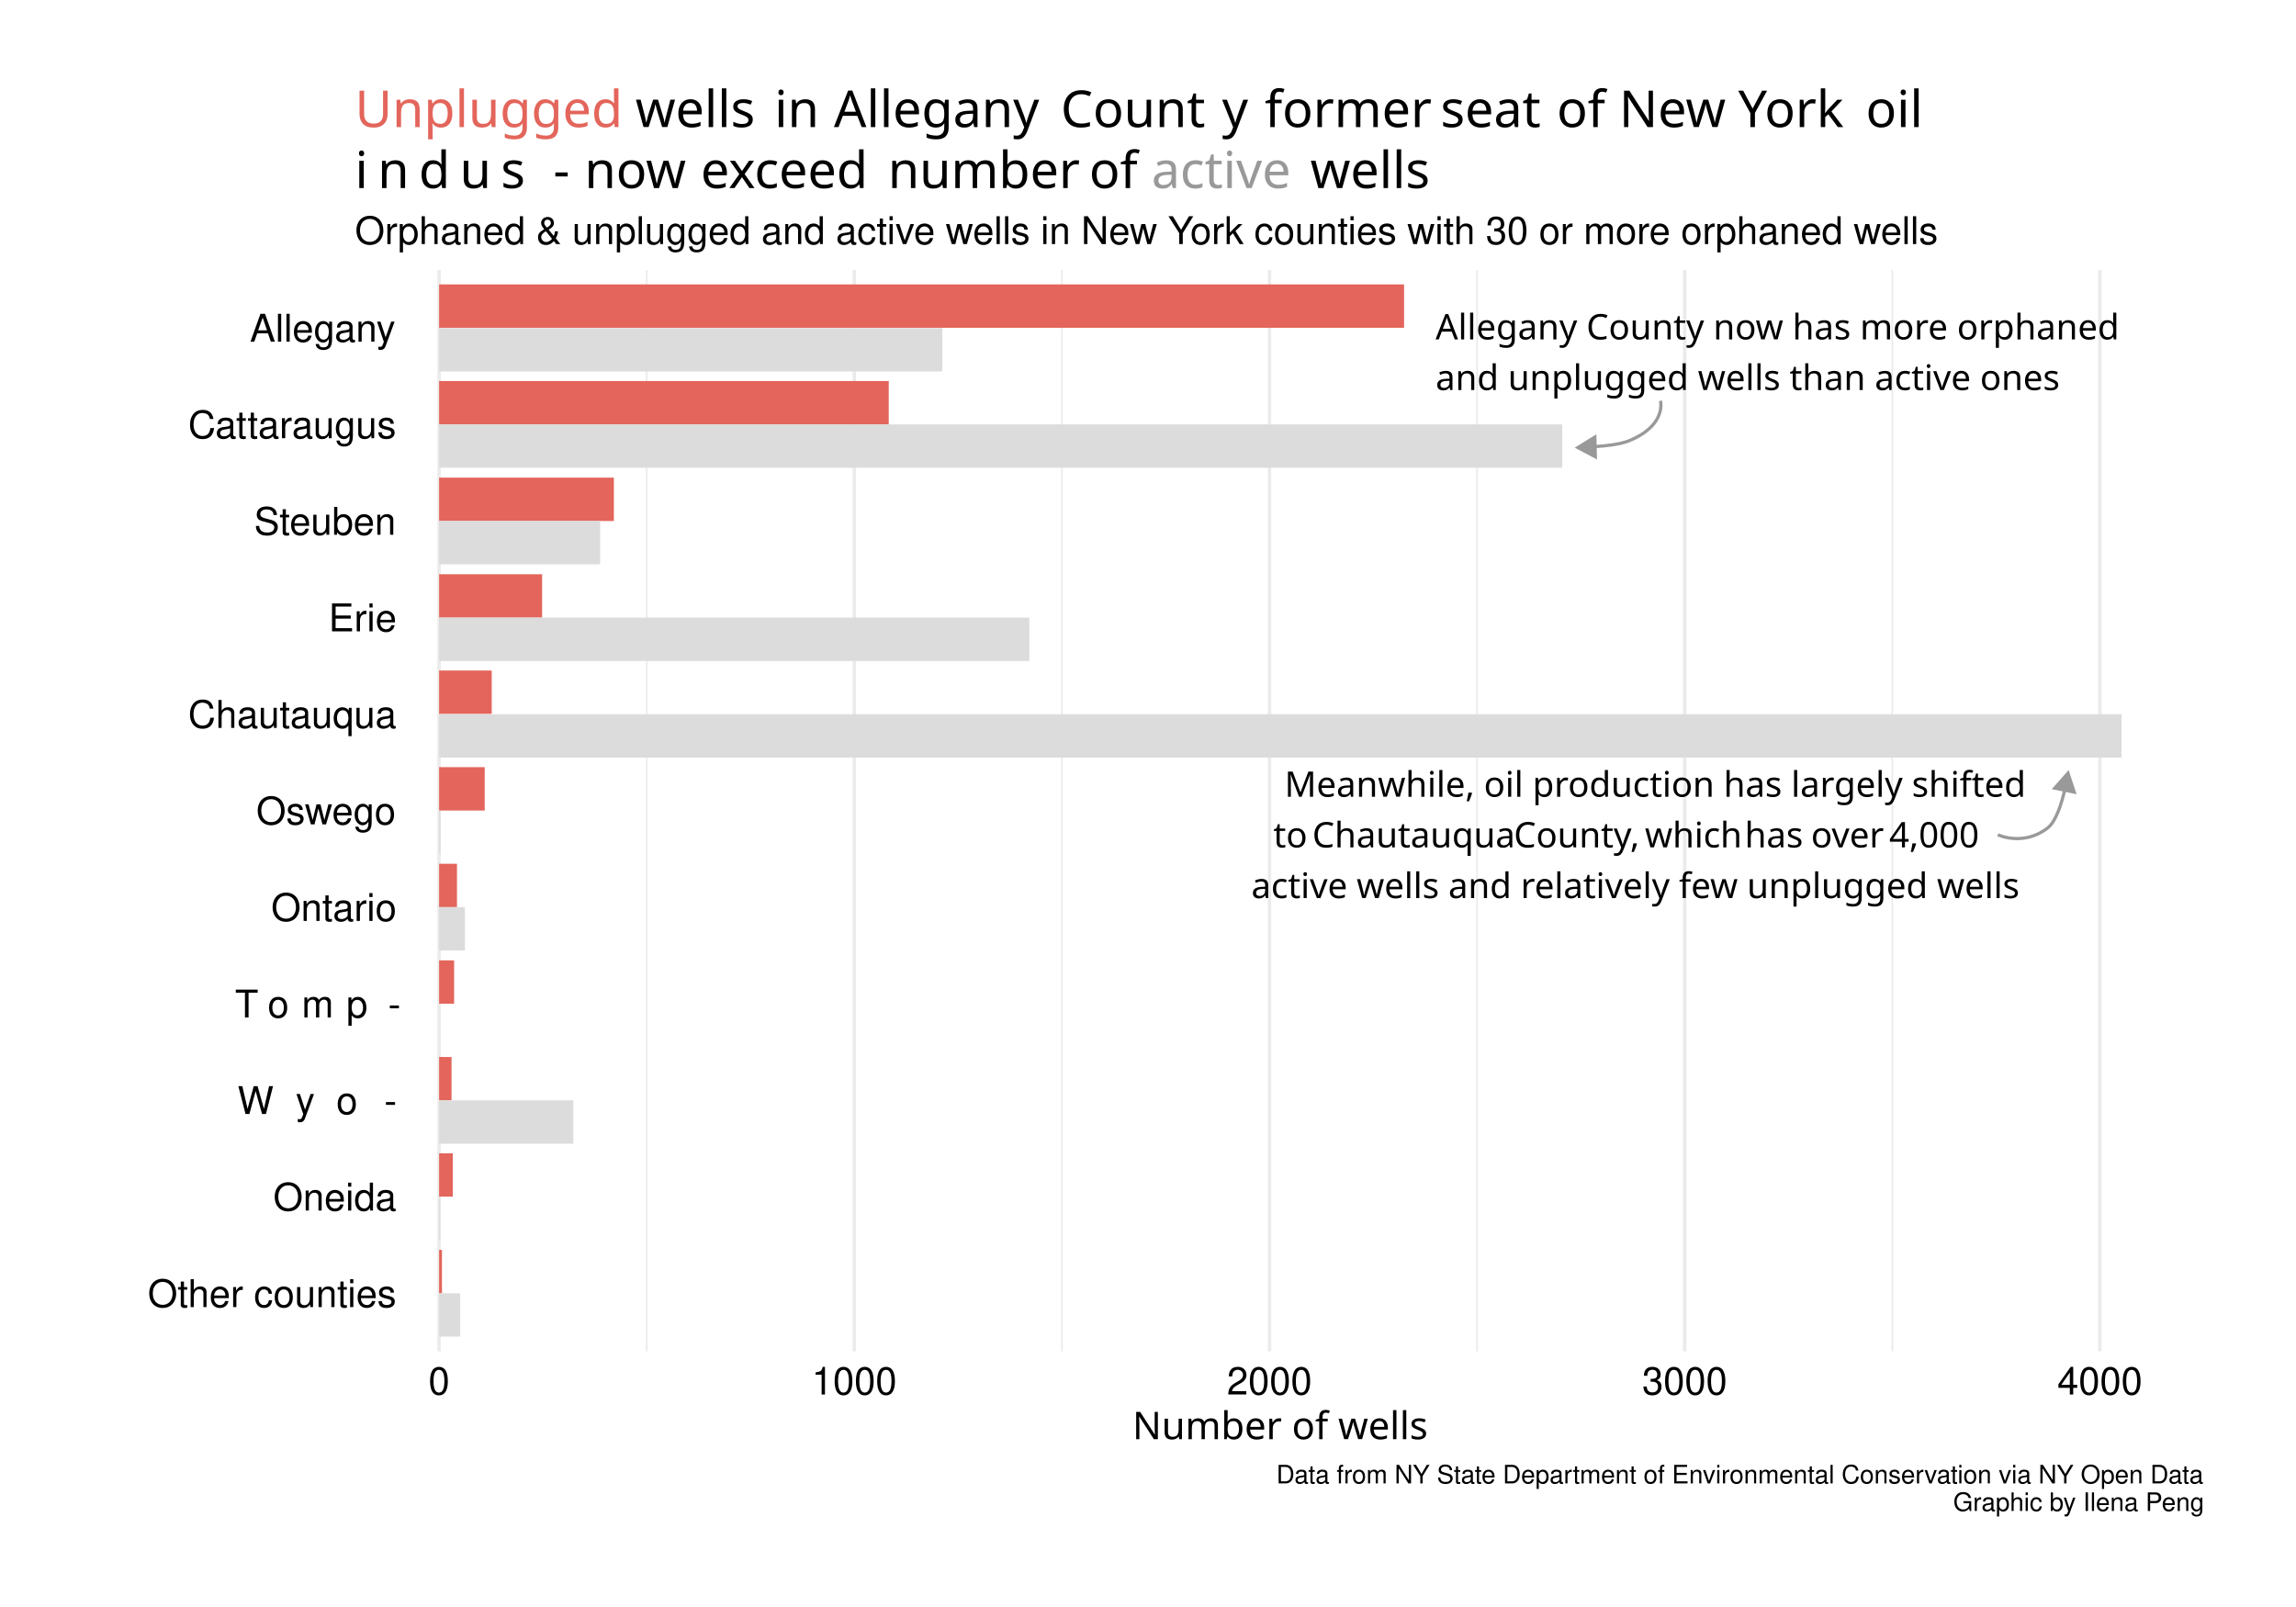
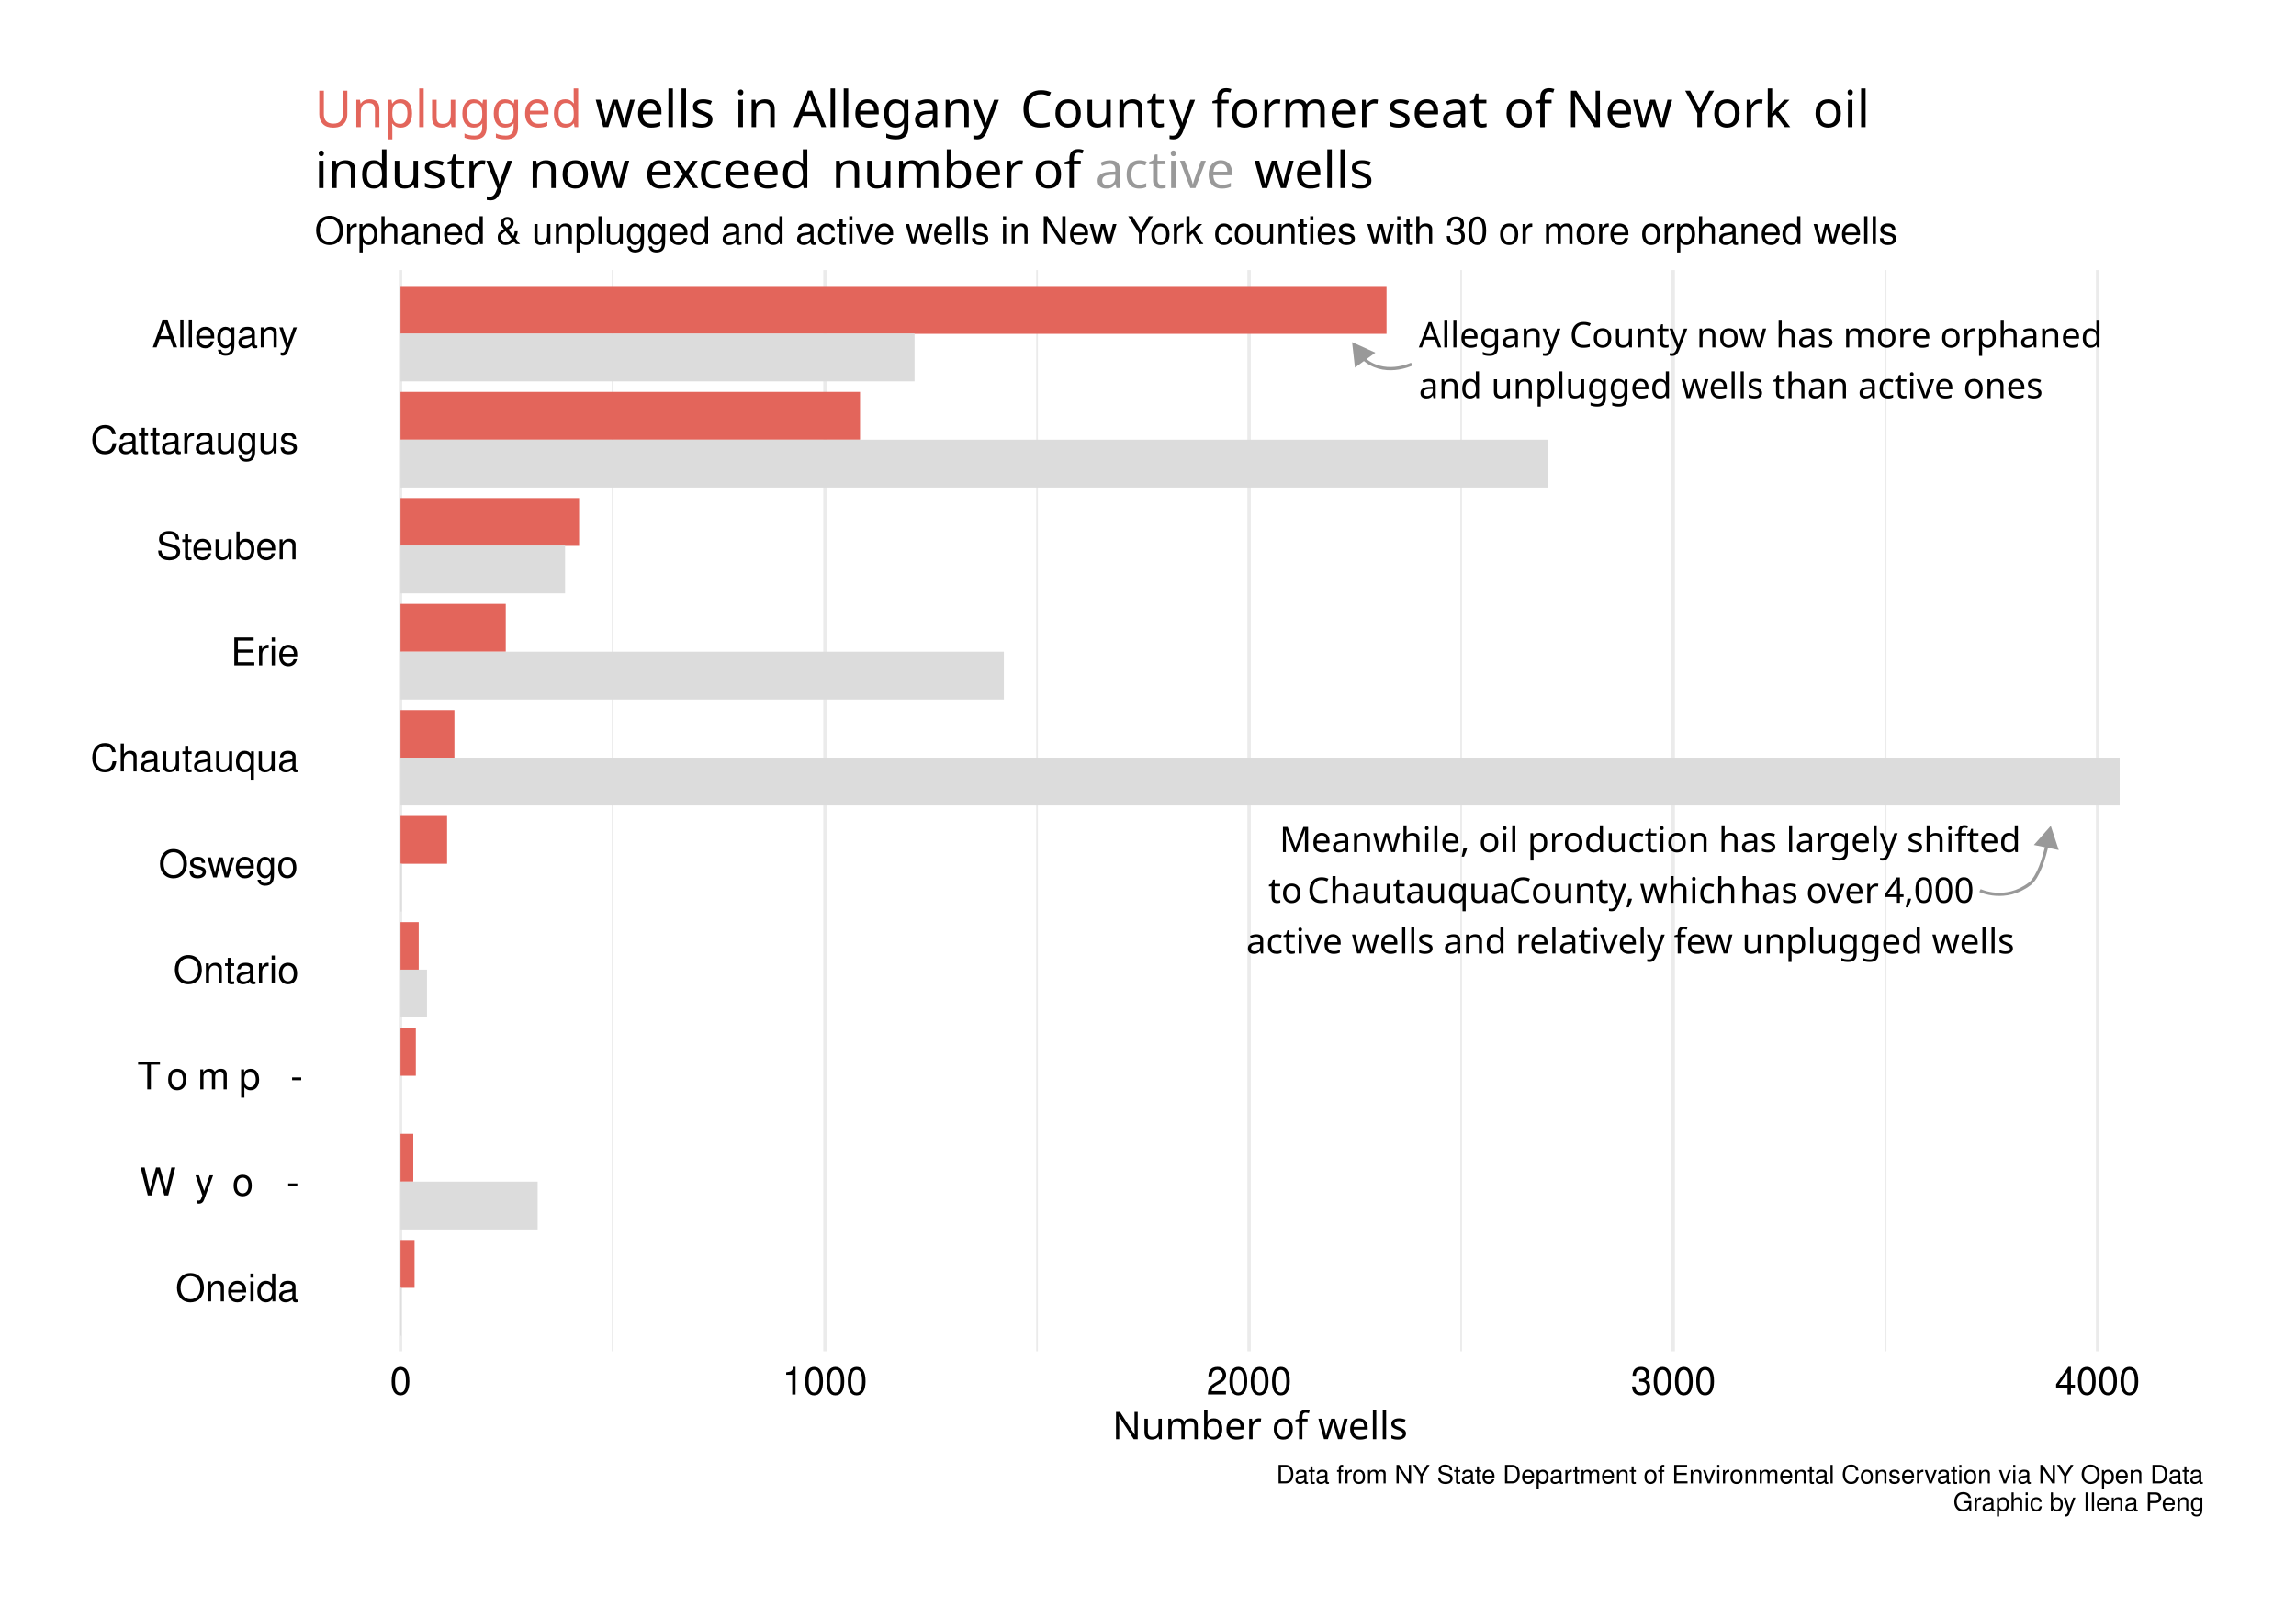
<svg xmlns="http://www.w3.org/2000/svg" xmlns:xlink="http://www.w3.org/1999/xlink" version="1.1" id="Layer_1" x="0px" y="0px" viewBox="0 0 720 504" style="enable-background:new 0 0 720 504;" xml:space="preserve">
  <style type="text/css">
	.st0{fill:none;}
- 	.st1{clip-path:url(#SVGID_4_);}
+ 	.st1{clip-path:url(#SVGID_2_);}
	.st2{fill:none;stroke:#EBEBEB;stroke-width:0.53;stroke-linejoin:round;stroke-miterlimit:10;}
	.st3{fill:none;stroke:#EBEBEB;stroke-width:1.07;stroke-linejoin:round;stroke-miterlimit:10;}
	.st4{fill:#E3655B;}
	.st5{fill:#DCDCDC;}
	.st6{font-family:'ArialMT';}
	.st7{font-size:11.04px;}
- 	.st8{enable-background:new    ;}
- 	.st9{clip-path:url(#SVGID_6_);}
- 	.st10{font-family:'Helvetica';}
- 	.st11{font-size:12px;}
- 	.st12{letter-spacing:7;}
- 	.st13{letter-spacing:4;}
- 	.st14{font-family:'Helvetica-Bold';}
- 	.st15{font-size:16px;}
- 	.st16{letter-spacing:3;}
- 	.st17{fill:#999999;}
- 	.st18{font-size:8px;}
- 	.st19{fill:none;stroke:#999999;}
+ 	.st8{clip-path:url(#SVGID_4_);}
+ 	.st9{font-family:'Helvetica';}
+ 	.st10{font-size:12px;}
+ 	.st11{letter-spacing:6;}
+ 	.st12{letter-spacing:3;}
+ 	.st13{font-family:'Helvetica-Bold';}
+ 	.st14{font-size:16px;}
+ 	.st15{fill:#999999;}
+ 	.st16{font-size:8px;}
+ 	.st17{fill:none;stroke:#999999;}
</style>
  <rect class="st0" width="720" height="504" />
  <g>
-     <defs>
-       <rect id="SVGID_1_" width="720" height="504" />
-     </defs>
-     <clipPath id="SVGID_2_">
-       <use xlink:href="#SVGID_1_" style="overflow:visible;" />
-     </clipPath>
-   </g>
-   <g>
-     <defs>
-       <rect id="SVGID_3_" x="111.3" y="84.7" width="580.3" height="339.1" />
-     </defs>
-     <clipPath id="SVGID_4_">
-       <use xlink:href="#SVGID_3_" style="overflow:visible;" />
-     </clipPath>
-     <g class="st1">
-       <line class="st2" x1="202.8" y1="423.8" x2="202.8" y2="84.7" />
-       <line class="st2" x1="333" y1="423.8" x2="333" y2="84.7" />
-       <line class="st2" x1="463.2" y1="423.8" x2="463.2" y2="84.7" />
-       <line class="st2" x1="593.4" y1="423.8" x2="593.4" y2="84.7" />
-       <line class="st3" x1="137.7" y1="423.8" x2="137.7" y2="84.7" />
-       <line class="st3" x1="267.9" y1="423.8" x2="267.9" y2="84.7" />
-       <line class="st3" x1="398.1" y1="423.8" x2="398.1" y2="84.7" />
-       <line class="st3" x1="528.3" y1="423.8" x2="528.3" y2="84.7" />
-       <line class="st3" x1="658.5" y1="423.8" x2="658.5" y2="84.7" />
-       <rect x="137.7" y="89.2" class="st4" width="302.6" height="13.6" />
-       <rect x="137.7" y="119.5" class="st4" width="141" height="13.6" />
-       <rect x="137.7" y="149.8" class="st4" width="54.8" height="13.6" />
-       <rect x="137.7" y="180.1" class="st4" width="32.3" height="13.6" />
-       <rect x="137.7" y="210.3" class="st4" width="16.5" height="13.6" />
-       <rect x="137.7" y="240.6" class="st4" width="14.3" height="13.6" />
-       <rect x="137.7" y="270.9" class="st4" width="5.6" height="13.6" />
-       <rect x="137.7" y="301.2" class="st4" width="4.7" height="13.6" />
-       <rect x="137.7" y="361.7" class="st4" width="4.3" height="13.6" />
-       <rect x="137.7" y="331.5" class="st4" width="3.9" height="13.6" />
-       <rect x="137.7" y="392" class="st4" width="0.9" height="13.6" />
-       <rect x="137.7" y="102.9" class="st5" width="157.8" height="13.6" />
-       <rect x="137.7" y="133.1" class="st5" width="352.2" height="13.6" />
-       <rect x="137.7" y="163.4" class="st5" width="50.5" height="13.6" />
-       <rect x="137.7" y="193.7" class="st5" width="185.1" height="13.6" />
-       <rect x="137.7" y="224" class="st5" width="527.6" height="13.6" />
-       <rect x="137.7" y="254.2" class="st5" width="0.4" height="13.6" />
-       <rect x="137.7" y="284.5" class="st5" width="8.1" height="13.6" />
-       <rect x="137.7" y="314.8" class="st5" width="0" height="13.6" />
-       <rect x="137.7" y="375.4" class="st5" width="0.3" height="13.6" />
-       <rect x="137.7" y="345.1" class="st5" width="42.1" height="13.6" />
-       <rect x="137.7" y="405.6" class="st5" width="6.6" height="13.6" />
-       <text transform="matrix(1 0 0 1 450.18 106.44)" class="st6 st7">Allegany County now has more orphaned</text>
-       <text transform="matrix(1 0 0 1 450.18 122.33)" class="st6 st7">and unplugged wells than active ones</text>
-       <text transform="matrix(1 0 0 1 402.8124 249.88)" class="st6 st7">Meanwhile, oil production has largely shifted</text>
-       <rect x="399.3" y="256.3" class="st0" width="220.8" height="13.1" />
-       <text transform="matrix(1 0 0 1 399.314 265.7705)" class="st8">
-         <tspan x="0" y="0" class="st6 st7">to</tspan>
-         <tspan x="9.2" y="0" class="st6 st7"> </tspan>
-         <tspan x="12.2" y="0" class="st6 st7">Chautauqua</tspan>
-         <tspan x="72.4" y="0" class="st6 st7"> </tspan>
-         <tspan x="75.4" y="0" class="st6 st7">County,</tspan>
-         <tspan x="113.5" y="0" class="st6 st7"> </tspan>
-         <tspan x="116.5" y="0" class="st6 st7">which</tspan>
-         <tspan x="144.8" y="0" class="st6 st7"> </tspan>
-         <tspan x="147.8" y="0" class="st6 st7">has</tspan>
-         <tspan x="165.6" y="0" class="st6 st7"> </tspan>
-         <tspan x="168.6" y="0" class="st6 st7">over</tspan>
-         <tspan x="190.1" y="0" class="st6 st7"> </tspan>
-         <tspan x="193.1" y="0" class="st6 st7">4,000</tspan>
-       </text>
-       <text transform="matrix(1 0 0 1 392.3868 281.67)" class="st6 st7">active wells and relatively few unplugged wells</text>
-     </g>
-   </g>
-   <g>
-     <defs>
-       <rect id="SVGID_5_" width="720" height="504" />
-     </defs>
-     <clipPath id="SVGID_6_">
-       <use xlink:href="#SVGID_5_" style="overflow:visible;" />
-     </clipPath>
-     <g class="st9">
-       <text transform="matrix(1 0 0 1 46.339 409.94)" class="st10 st11">Other counties</text>
-       <text transform="matrix(1 0 0 1 85.6847 379.66)" class="st10 st11">Oneida</text>
-       <rect x="74.5" y="339.1" class="st0" width="50" height="16.1" />
-       <text transform="matrix(1 0 0 1 74.4756 349.3901)" class="st8">
-         <tspan x="0" y="0" class="st10 st11 st12">Wyo</tspan>
-         <tspan x="46" y="0" class="st10 st11">-</tspan>
-       </text>
-       <rect x="73.7" y="308.8" class="st0" width="52" height="16.1" />
-       <text transform="matrix(1 0 0 1 73.6963 319.1099)" class="st8">
-         <tspan x="0" y="0" class="st10 st11 st13">Tomp</tspan>
-         <tspan x="48" y="0" class="st10 st11">-</tspan>
-       </text>
-       <text transform="matrix(1 0 0 1 85.0284 288.83)" class="st10 st11">Ontario</text>
-       <text transform="matrix(1 0 0 1 80.3585 258.55)" class="st10 st11">Oswego</text>
-       <rect x="59" y="218" class="st0" width="65.4" height="16.1" />
-       <text transform="matrix(1 0 0 1 58.9893 228.2798)" class="st10 st11">Chautauqua</text>
-       <rect x="103" y="187.7" class="st0" width="21.3" height="16.1" />
-       <text transform="matrix(1 0 0 1 103.04 198)" class="st10 st11">Erie</text>
-       <rect x="79.7" y="157.4" class="st0" width="44.7" height="16.1" />
-       <text transform="matrix(1 0 0 1 79.6729 167.7202)" class="st10 st11">Steuben</text>
-       <rect x="59" y="127.1" class="st0" width="65.4" height="16.1" />
-       <text transform="matrix(1 0 0 1 59.0068 137.4399)" class="st10 st11">Cattaraugus</text>
-       <text transform="matrix(1 0 0 1 78.3488 107.16)" class="st10 st11">Allegany</text>
-       <text transform="matrix(1 0 0 1 134.3531 437.35)" class="st10 st11">0</text>
-       <rect x="254.5" y="427" class="st0" width="26.7" height="16.1" />
-       <text transform="matrix(1 0 0 1 254.5425 437.3496)" class="st10 st11">1000</text>
-       <rect x="384.8" y="427" class="st0" width="26.7" height="16.1" />
-       <text transform="matrix(1 0 0 1 384.7524 437.3496)" class="st10 st11">2000</text>
-       <rect x="515" y="427" class="st0" width="26.7" height="16.1" />
-       <text transform="matrix(1 0 0 1 514.9521 437.3496)" class="st10 st11">3000</text>
-       <rect x="645.2" y="427" class="st0" width="26.7" height="16.1" />
-       <text transform="matrix(1 0 0 1 645.1523 437.3496)" class="st10 st11">4000</text>
-       <rect x="355.1" y="441.1" class="st0" width="92.7" height="16.1" />
-       <text transform="matrix(1 0 0 1 355.1382 451.3701)" class="st14 st11">Number of wells</text>
-       <rect x="111.3" y="66.3" class="st0" width="498.3" height="16.1" />
-       <text transform="matrix(1 0 0 1 111.3101 76.5601)" class="st10 st11">Orphaned &amp; unplugged and active wells in New York counties with 30 or more orphaned wells</text>
-       <text transform="matrix(1 0 0 1 111.31 39.86)" class="st4 st14 st15">Unplugged</text>
-       <text transform="matrix(1 0 0 1 199.27 39.86)" class="st14 st15">wells</text>
-       <text transform="matrix(1 0 0 1 242.85 39.86)" class="st14 st15">in</text>
-       <text transform="matrix(1 0 0 1 261.5 39.86)" class="st14 st15">Allegany</text>
-       <rect x="332.6" y="26.1" class="st0" width="59.5" height="21.5" />
-       <text transform="matrix(1 0 0 1 332.6299 39.8599)" class="st8">
-         <tspan x="0" y="0" class="st14 st15">Count</tspan>
-         <tspan x="50.6" y="0" class="st14 st15">y</tspan>
-       </text>
-       <rect x="396.6" y="26.1" class="st0" width="50.7" height="21.5" />
-       <text transform="matrix(1 0 0 1 396.6001 39.8599)" class="st14 st15">former</text>
-       <rect x="451.7" y="26.1" class="st0" width="32" height="21.5" />
-       <text transform="matrix(1 0 0 1 451.73 39.8599)" class="st14 st15">seat</text>
-       <text transform="matrix(1 0 0 1 488.2 39.86)" class="st14 st15">of</text>
-       <rect x="507.7" y="26.1" class="st0" width="32.9" height="21.5" />
-       <text transform="matrix(1 0 0 1 507.7402 39.8599)" class="st14 st15">New</text>
-       <rect x="545.1" y="26.1" class="st0" width="35.6" height="21.5" />
-       <text transform="matrix(1 0 0 1 545.0801 39.8599)" class="st14 st15">York</text>
-       <text transform="matrix(1 0 0 1 585.09 39.86)" class="st14 st15">oil</text>
-       <rect x="111.3" y="45.2" class="st0" width="67.6" height="21.5" />
-       <text transform="matrix(1 0 0 1 111.3101 58.9902)" class="st8">
-         <tspan x="0" y="0" class="st14 st15 st16">indus</tspan>
-         <tspan x="62.2" y="0" class="st14 st15">-</tspan>
-       </text>
-       <text transform="matrix(1 0 0 1 183.3 58.99)" class="st14 st15">now</text>
-       <rect x="219.7" y="45.2" class="st0" width="54.3" height="21.5" />
-       <text transform="matrix(1 0 0 1 219.7402 58.9902)" class="st14 st15">exceed</text>
-       <text transform="matrix(1 0 0 1 278.45 58.99)" class="st14 st15">number</text>
-       <text transform="matrix(1 0 0 1 341.55 58.99)" class="st14 st15">of</text>
-       <rect x="361.1" y="45.2" class="st0" width="45.4" height="21.5" />
-       <text transform="matrix(1 0 0 1 361.0898 58.9902)" class="st17 st14 st15">active</text>
-       <text transform="matrix(1 0 0 1 410.9 58.99)" class="st14 st15">wells</text>
-       <rect x="400.2" y="458.4" class="st0" width="291.8" height="10.7" />
-       <text transform="matrix(1 0 0 1 400.2397 465.2402)" class="st10 st18">Data from NY State Department of Environmental Conservation via NY Open Data</text>
-       <rect x="612.5" y="467" class="st0" width="79.2" height="10.7" />
-       <text transform="matrix(1 0 0 1 612.4897 473.8799)" class="st10 st18">Graphic by Ilena Peng</text>
-     </g>
-   </g>
-   <g>
    <g>
-       <path class="st19" d="M626.5,261.8c0,0,7.9,3.8,15.6-2.1c2.7-2.1,4.5-8,5.5-12.5" />
-       <g>
-         <polygon class="st17" points="651.2,249.1 648.7,241.5 643.4,247.5    " />
+       <defs>
+         <rect id="SVGID_1_" x="98.7" y="84.7" width="593" height="339.1" />
+       </defs>
+       <clipPath id="SVGID_2_">
+         <use xlink:href="#SVGID_1_" style="overflow:visible;" />
+       </clipPath>
+       <g class="st1">
+         <line class="st2" x1="192.1" y1="423.8" x2="192.1" y2="84.7" />
+         <line class="st2" x1="325.2" y1="423.8" x2="325.2" y2="84.7" />
+         <line class="st2" x1="458.2" y1="423.8" x2="458.2" y2="84.7" />
+         <line class="st2" x1="591.3" y1="423.8" x2="591.3" y2="84.7" />
+         <line class="st3" x1="125.6" y1="423.8" x2="125.6" y2="84.7" />
+         <line class="st3" x1="258.7" y1="423.8" x2="258.7" y2="84.7" />
+         <line class="st3" x1="391.7" y1="423.8" x2="391.7" y2="84.7" />
+         <line class="st3" x1="524.7" y1="423.8" x2="524.7" y2="84.7" />
+         <line class="st3" x1="657.8" y1="423.8" x2="657.8" y2="84.7" />
+         <rect x="125.6" y="89.7" class="st4" width="309.2" height="15" />
+         <rect x="125.6" y="122.9" class="st4" width="144.1" height="15" />
+         <rect x="125.6" y="156.2" class="st4" width="56" height="15" />
+         <rect x="125.6" y="189.4" class="st4" width="33" height="15" />
+         <rect x="125.6" y="222.7" class="st4" width="16.9" height="15" />
+         <rect x="125.6" y="255.9" class="st4" width="14.6" height="15" />
+         <rect x="125.6" y="289.2" class="st4" width="5.7" height="15" />
+         <rect x="125.6" y="322.4" class="st4" width="4.8" height="15" />
+         <rect x="125.6" y="388.9" class="st4" width="4.4" height="15" />
+         <rect x="125.6" y="355.6" class="st4" width="4" height="15" />
+         <rect x="125.6" y="104.6" class="st5" width="161.2" height="15" />
+         <rect x="125.6" y="137.9" class="st5" width="359.9" height="15" />
+         <rect x="125.6" y="171.1" class="st5" width="51.6" height="15" />
+         <rect x="125.6" y="204.4" class="st5" width="189.2" height="15" />
+         <rect x="125.6" y="237.6" class="st5" width="539.1" height="15" />
+         <rect x="125.6" y="270.9" class="st5" width="0.4" height="15" />
+         <rect x="125.6" y="304.1" class="st5" width="8.3" height="15" />
+         <rect x="125.6" y="337.4" class="st5" width="0" height="15" />
+         <rect x="125.6" y="403.9" class="st5" width="0.3" height="15" />
+         <rect x="125.6" y="370.6" class="st5" width="43" height="15" />
+         <text transform="matrix(1 0 0 1 444.92 108.96)" class="st6 st7">Allegany County now has more orphaned</text>
+         <text transform="matrix(1 0 0 1 444.92 124.86)" class="st6 st7">and unplugged wells than active ones</text>
+         <text transform="matrix(1 0 0 1 401.2423 267.24)" class="st6 st7">Meanwhile, oil production has largely shifted</text>
+         <rect x="397.7" y="273.7" class="st0" width="220.8" height="13.1" />
+         <text transform="matrix(1 0 0 1 397.7437 283.1406)" class="st6 st7">to</text>
+         <text transform="matrix(1 0 0 1 406.9437 283.1406)" class="st6 st7"> </text>
+         <text transform="matrix(1 0 0 1 409.9437 283.1406)" class="st6 st7">Chautauqua</text>
+         <text transform="matrix(1 0 0 1 470.1437 283.1406)" class="st6 st7"> </text>
+         <text transform="matrix(1 0 0 1 473.1437 283.1406)" class="st6 st7">County,</text>
+         <text transform="matrix(1 0 0 1 511.2437 283.1406)" class="st6 st7"> </text>
+         <text transform="matrix(1 0 0 1 514.2437 283.1406)" class="st6 st7">which</text>
+         <text transform="matrix(1 0 0 1 542.5437 283.1406)" class="st6 st7"> </text>
+         <text transform="matrix(1 0 0 1 545.5437 283.1406)" class="st6 st7">has</text>
+         <text transform="matrix(1 0 0 1 563.3438 283.1406)" class="st6 st7"> </text>
+         <text transform="matrix(1 0 0 1 566.3438 283.1406)" class="st6 st7">over</text>
+         <text transform="matrix(1 0 0 1 587.8438 283.1406)" class="st6 st7"> </text>
+         <text transform="matrix(1 0 0 1 590.8438 283.1406)" class="st6 st7">4,000</text>
+         <text transform="matrix(1 0 0 1 390.8169 299.04)" class="st6 st7">active wells and relatively few unplugged wells</text>
      </g>
    </g>
  </g>
  <g>
    <g>
-       <path class="st19" d="M520.7,125.7c0,0,2.1,7.7-10,12.6c-2.8,1.1-7.4,1.6-11.1,1.8" />
+       <defs>
+         <rect id="SVGID_3_" width="720" height="504" />
+       </defs>
+       <clipPath id="SVGID_4_">
+         <use xlink:href="#SVGID_3_" style="overflow:visible;" />
+       </clipPath>
+       <g class="st8">
+         <text transform="matrix(1 0 0 1 55.0447 408.16)" class="st9 st10">Oneida</text>
+         <rect x="43.8" y="364.6" class="st0" width="50" height="16.1" />
+         <text transform="matrix(1 0 0 1 43.8359 374.9102)" class="st9 st10 st11">Wyo</text>
+         <text transform="matrix(1 0 0 1 89.8359 374.9102)" class="st9 st10">-</text>
+         <rect x="43.1" y="331.4" class="st0" width="52" height="16.1" />
+         <text transform="matrix(1 0 0 1 43.0566 341.6699)" class="st9 st10 st12">Tomp</text>
+         <text transform="matrix(1 0 0 1 91.0566 341.6699)" class="st9 st10">-</text>
+         <text transform="matrix(1 0 0 1 54.3884 308.42)" class="st9 st10">Ontario</text>
+         <text transform="matrix(1 0 0 1 49.7185 275.18)" class="st9 st10">Oswego</text>
+         <rect x="28.3" y="231.6" class="st0" width="65.4" height="16.1" />
+         <text transform="matrix(1 0 0 1 28.3496 241.9302)" class="st9 st10">Chautauqua</text>
+         <rect x="72.4" y="198.4" class="st0" width="21.3" height="16.1" />
+         <text transform="matrix(1 0 0 1 72.4004 208.6802)" class="st9 st10">Erie</text>
+         <rect x="49" y="165.1" class="st0" width="44.7" height="16.1" />
+         <text transform="matrix(1 0 0 1 49.0332 175.4399)" class="st9 st10">Steuben</text>
+         <rect x="28.4" y="131.9" class="st0" width="65.4" height="16.1" />
+         <text transform="matrix(1 0 0 1 28.3672 142.1899)" class="st9 st10">Cattaraugus</text>
+         <text transform="matrix(1 0 0 1 47.7087 108.95)" class="st9 st10">Allegany</text>
+         <text transform="matrix(1 0 0 1 122.2931 437.35)" class="st9 st10">0</text>
+         <rect x="245.3" y="427" class="st0" width="26.7" height="16.1" />
+         <text transform="matrix(1 0 0 1 245.3223 437.3496)" class="st9 st10">1000</text>
+         <rect x="378.4" y="427" class="st0" width="26.7" height="16.1" />
+         <text transform="matrix(1 0 0 1 378.3623 437.3496)" class="st9 st10">2000</text>
+         <rect x="511.4" y="427" class="st0" width="26.7" height="16.1" />
+         <text transform="matrix(1 0 0 1 511.3926 437.3496)" class="st9 st10">3000</text>
+         <rect x="644.4" y="427" class="st0" width="26.7" height="16.1" />
+         <text transform="matrix(1 0 0 1 644.4326 437.3496)" class="st9 st10">4000</text>
+         <rect x="348.8" y="441.1" class="st0" width="92.7" height="16.1" />
+         <text transform="matrix(1 0 0 1 348.8184 451.3701)" class="st13 st10">Number of wells</text>
+         <rect x="98.7" y="66.3" class="st0" width="498.3" height="16.1" />
+         <text transform="matrix(1 0 0 1 98.6802 76.5601)" class="st9 st10">Orphaned &amp; unplugged and active wells in New York counties with 30 or more orphaned wells</text>
+         <text transform="matrix(1 0 0 1 98.68 39.86)" class="st4 st13 st14">Unplugged</text>
+         <text transform="matrix(1 0 0 1 186.64 39.86)" class="st13 st14">wells</text>
+         <text transform="matrix(1 0 0 1 230.21 39.86)" class="st13 st14">in</text>
+         <text transform="matrix(1 0 0 1 248.87 39.86)" class="st13 st14">Allegany</text>
+         <rect x="320" y="26.1" class="st0" width="59.5" height="21.5" />
+         <text transform="matrix(1 0 0 1 319.9902 39.8599)" class="st13 st14">Count</text>
+         <text transform="matrix(1 0 0 1 366.5902 39.8599)" class="st13 st14">y</text>
+         <rect x="384" y="26.1" class="st0" width="50.7" height="21.5" />
+         <text transform="matrix(1 0 0 1 379.9702 39.8599)" class="st13 st14">former</text>
+         <rect x="439.1" y="26.1" class="st0" width="32" height="21.5" />
+         <text transform="matrix(1 0 0 1 435.0898 39.8599)" class="st13 st14">seat</text>
+         <text transform="matrix(1 0 0 1 471.56 39.86)" class="st13 st14">of</text>
+         <rect x="495.1" y="26.1" class="st0" width="32.9" height="21.5" />
+         <text transform="matrix(1 0 0 1 491.1001 39.8599)" class="st13 st14">New</text>
+         <rect x="532.5" y="26.1" class="st0" width="35.6" height="21.5" />
+         <text transform="matrix(1 0 0 1 528.4502 39.8599)" class="st13 st14">York</text>
+         <text transform="matrix(1 0 0 1 568.46 39.86)" class="st13 st14">oil</text>
+         <rect x="98.7" y="45.2" class="st0" width="67.6" height="21.5" />
+         <text transform="matrix(1 0 0 1 98.6802 58.9902)" class="st13 st14">industry</text>
+         <text transform="matrix(1 0 0 1 165.67 58.99)" class="st13 st14">now</text>
+         <rect x="207.1" y="45.2" class="st0" width="54.3" height="21.5" />
+         <text transform="matrix(1 0 0 1 202.1001 58.9902)" class="st13 st14">exceed</text>
+         <text transform="matrix(1 0 0 1 260.81 58.99)" class="st13 st14">number</text>
+         <text transform="matrix(1 0 0 1 323.92 58.99)" class="st13 st14">of</text>
+         <rect x="348.5" y="45.2" class="st0" width="45.4" height="21.5" />
+         <text transform="matrix(1 0 0 1 343.46 58.9902)" class="st15 st13 st14">active</text>
+         <text transform="matrix(1 0 0 1 393.27 58.99)" class="st13 st14">wells</text>
+         <rect x="400.2" y="458.4" class="st0" width="291.8" height="10.7" />
+         <text transform="matrix(1 0 0 1 400.2397 465.2402)" class="st9 st16">Data from NY State Department of Environmental Conservation via NY Open Data</text>
+         <rect x="612.5" y="467" class="st0" width="79.2" height="10.7" />
+         <text transform="matrix(1 0 0 1 612.4897 473.8799)" class="st9 st16">Graphic by Ilena Peng</text>
+       </g>
+     </g>
+   </g>
+   <g>
+     <g>
+       <path class="st17" d="M620.9,279.3c0,0,7.9,3.8,15.6-2.1c2.7-2.1,4.5-8,5.5-12.5" />
      <g>
-         <polygon class="st17" points="500.6,136.2 493.8,140.4 500.8,144.1    " />
+         <polygon class="st15" points="645.6,266.6 643.1,259 637.8,265    " />
+       </g>
+     </g>
+   </g>
+   <g>
+     <g>
+       <path class="st17" d="M444.4,115.5" />
+     </g>
+   </g>
+   <g>
+     <g>
+       <path class="st17" d="M442.7,114.2c0,0-9,4.3-15.5-2.1" />
+       <g>
+         <polygon class="st15" points="431.3,110.6 424,107.3 424.9,115.3    " />
      </g>
    </g>
  </g>
</svg>
